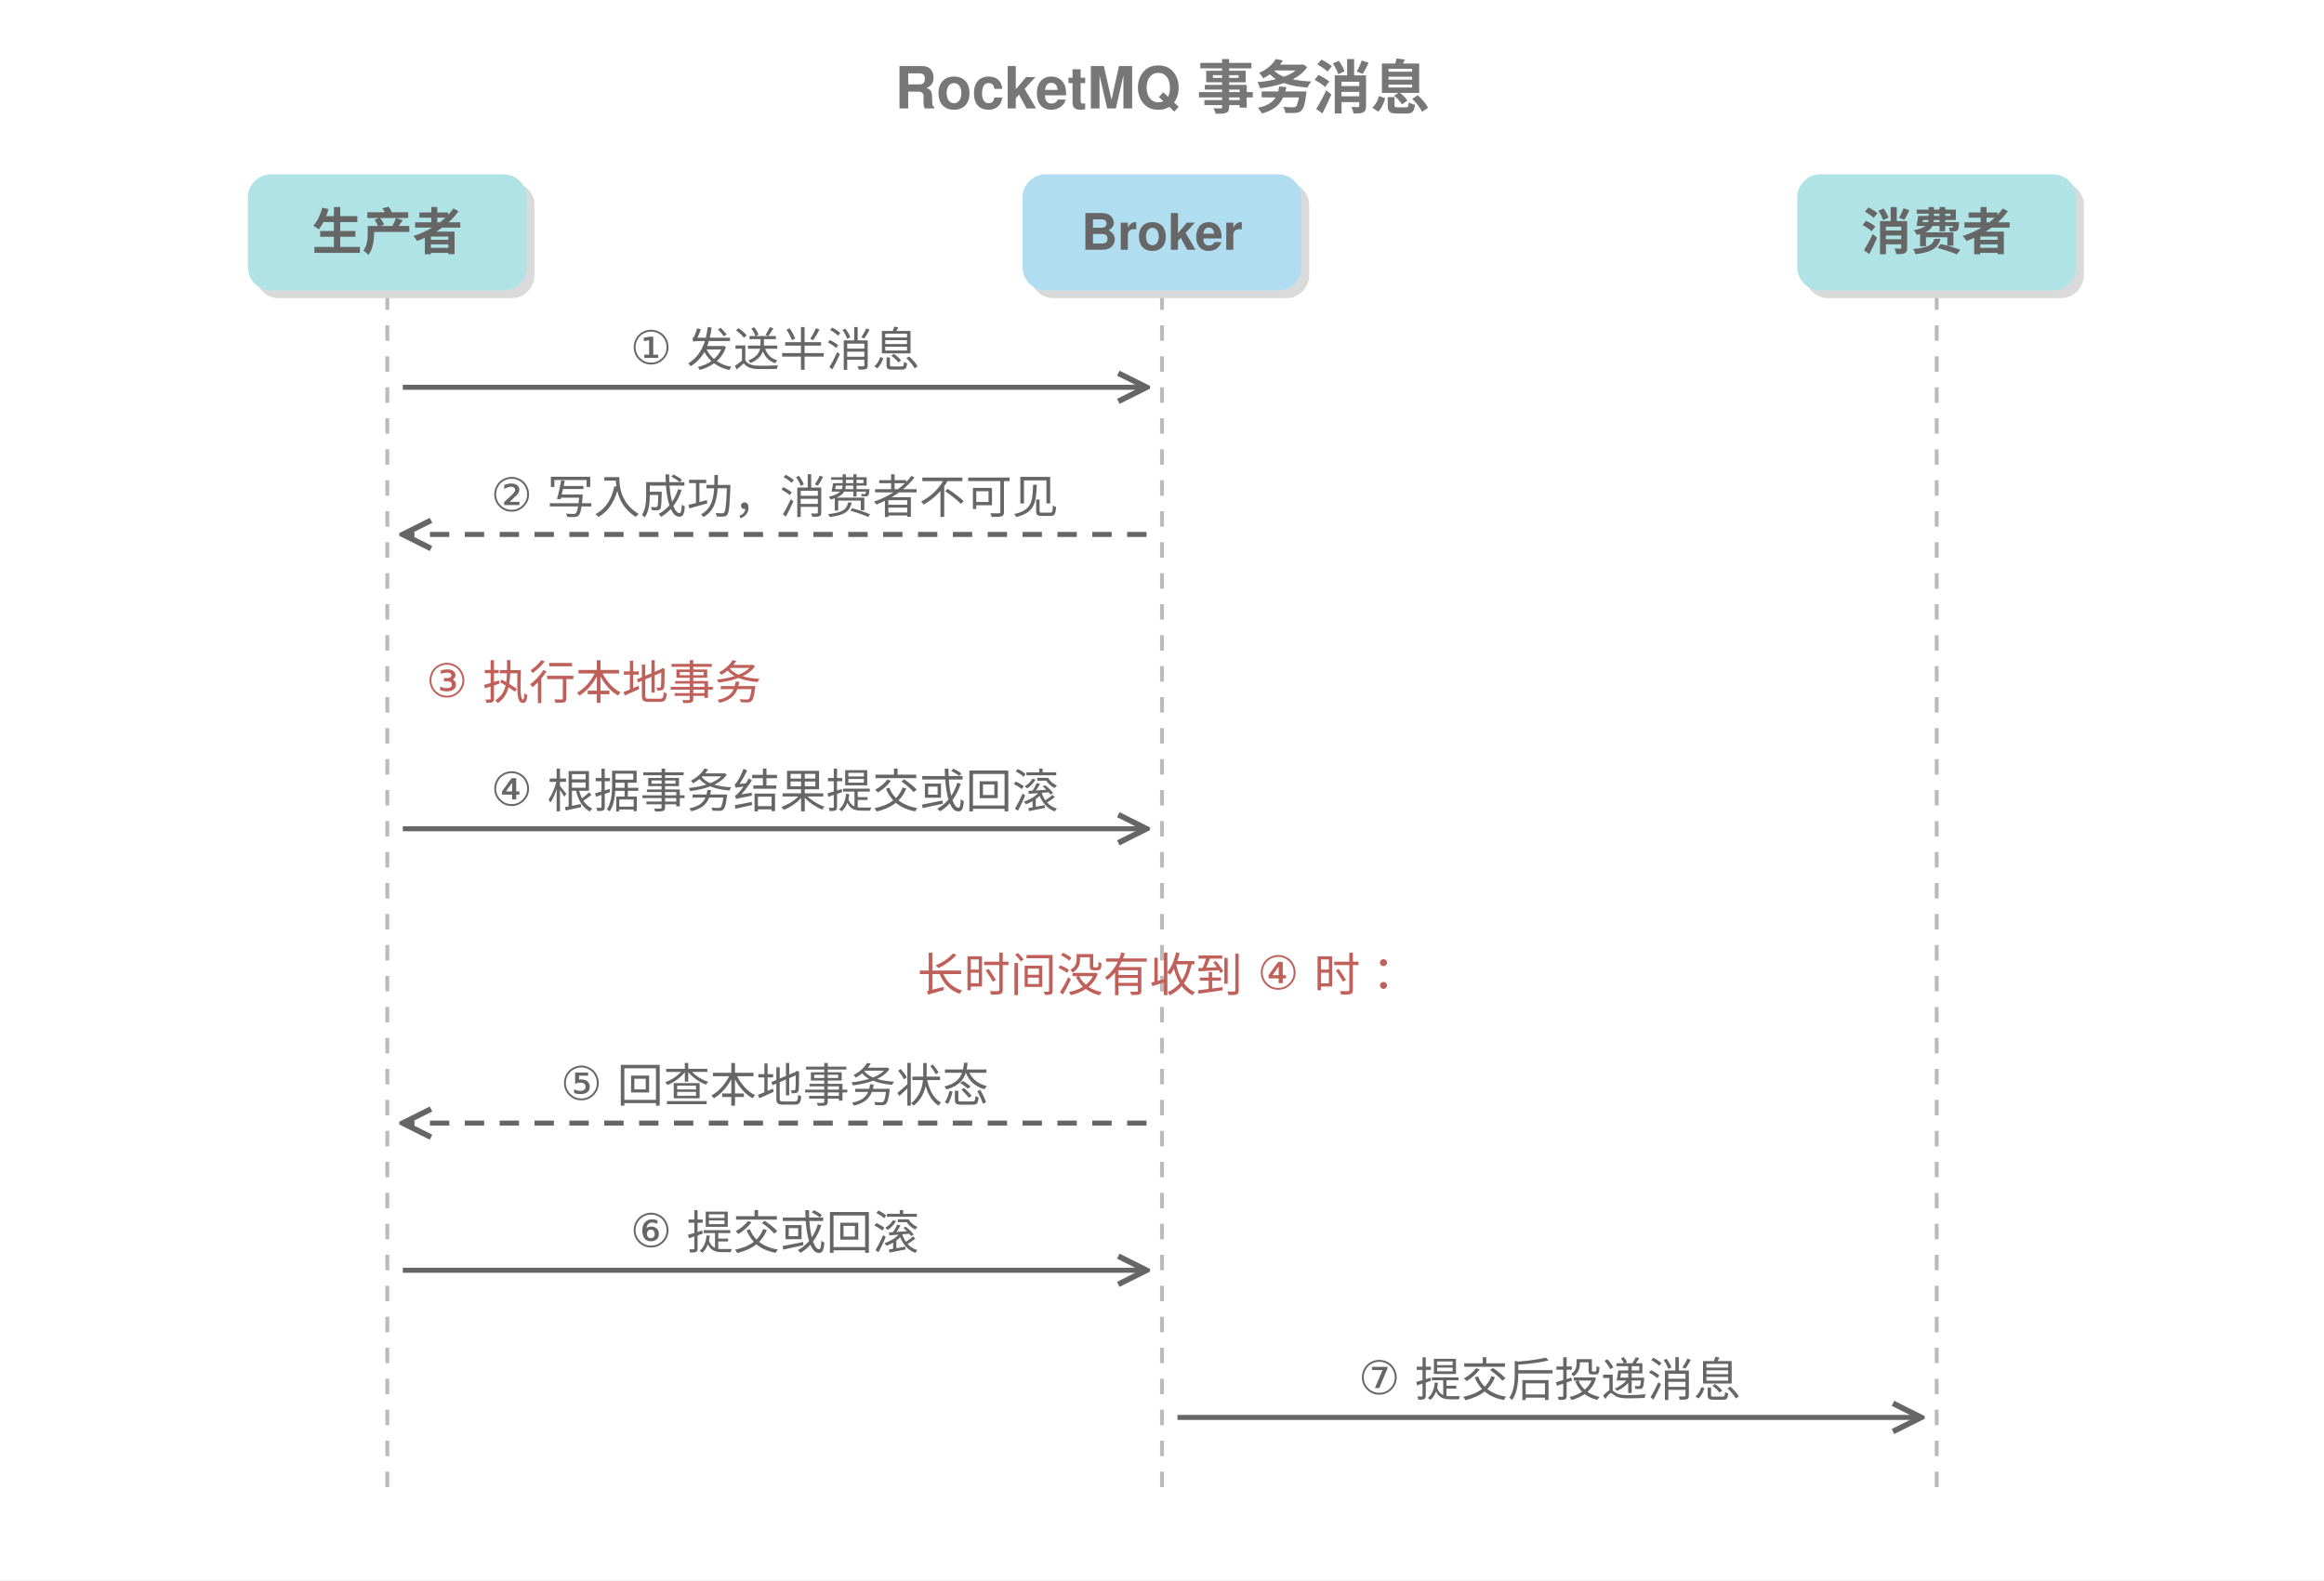
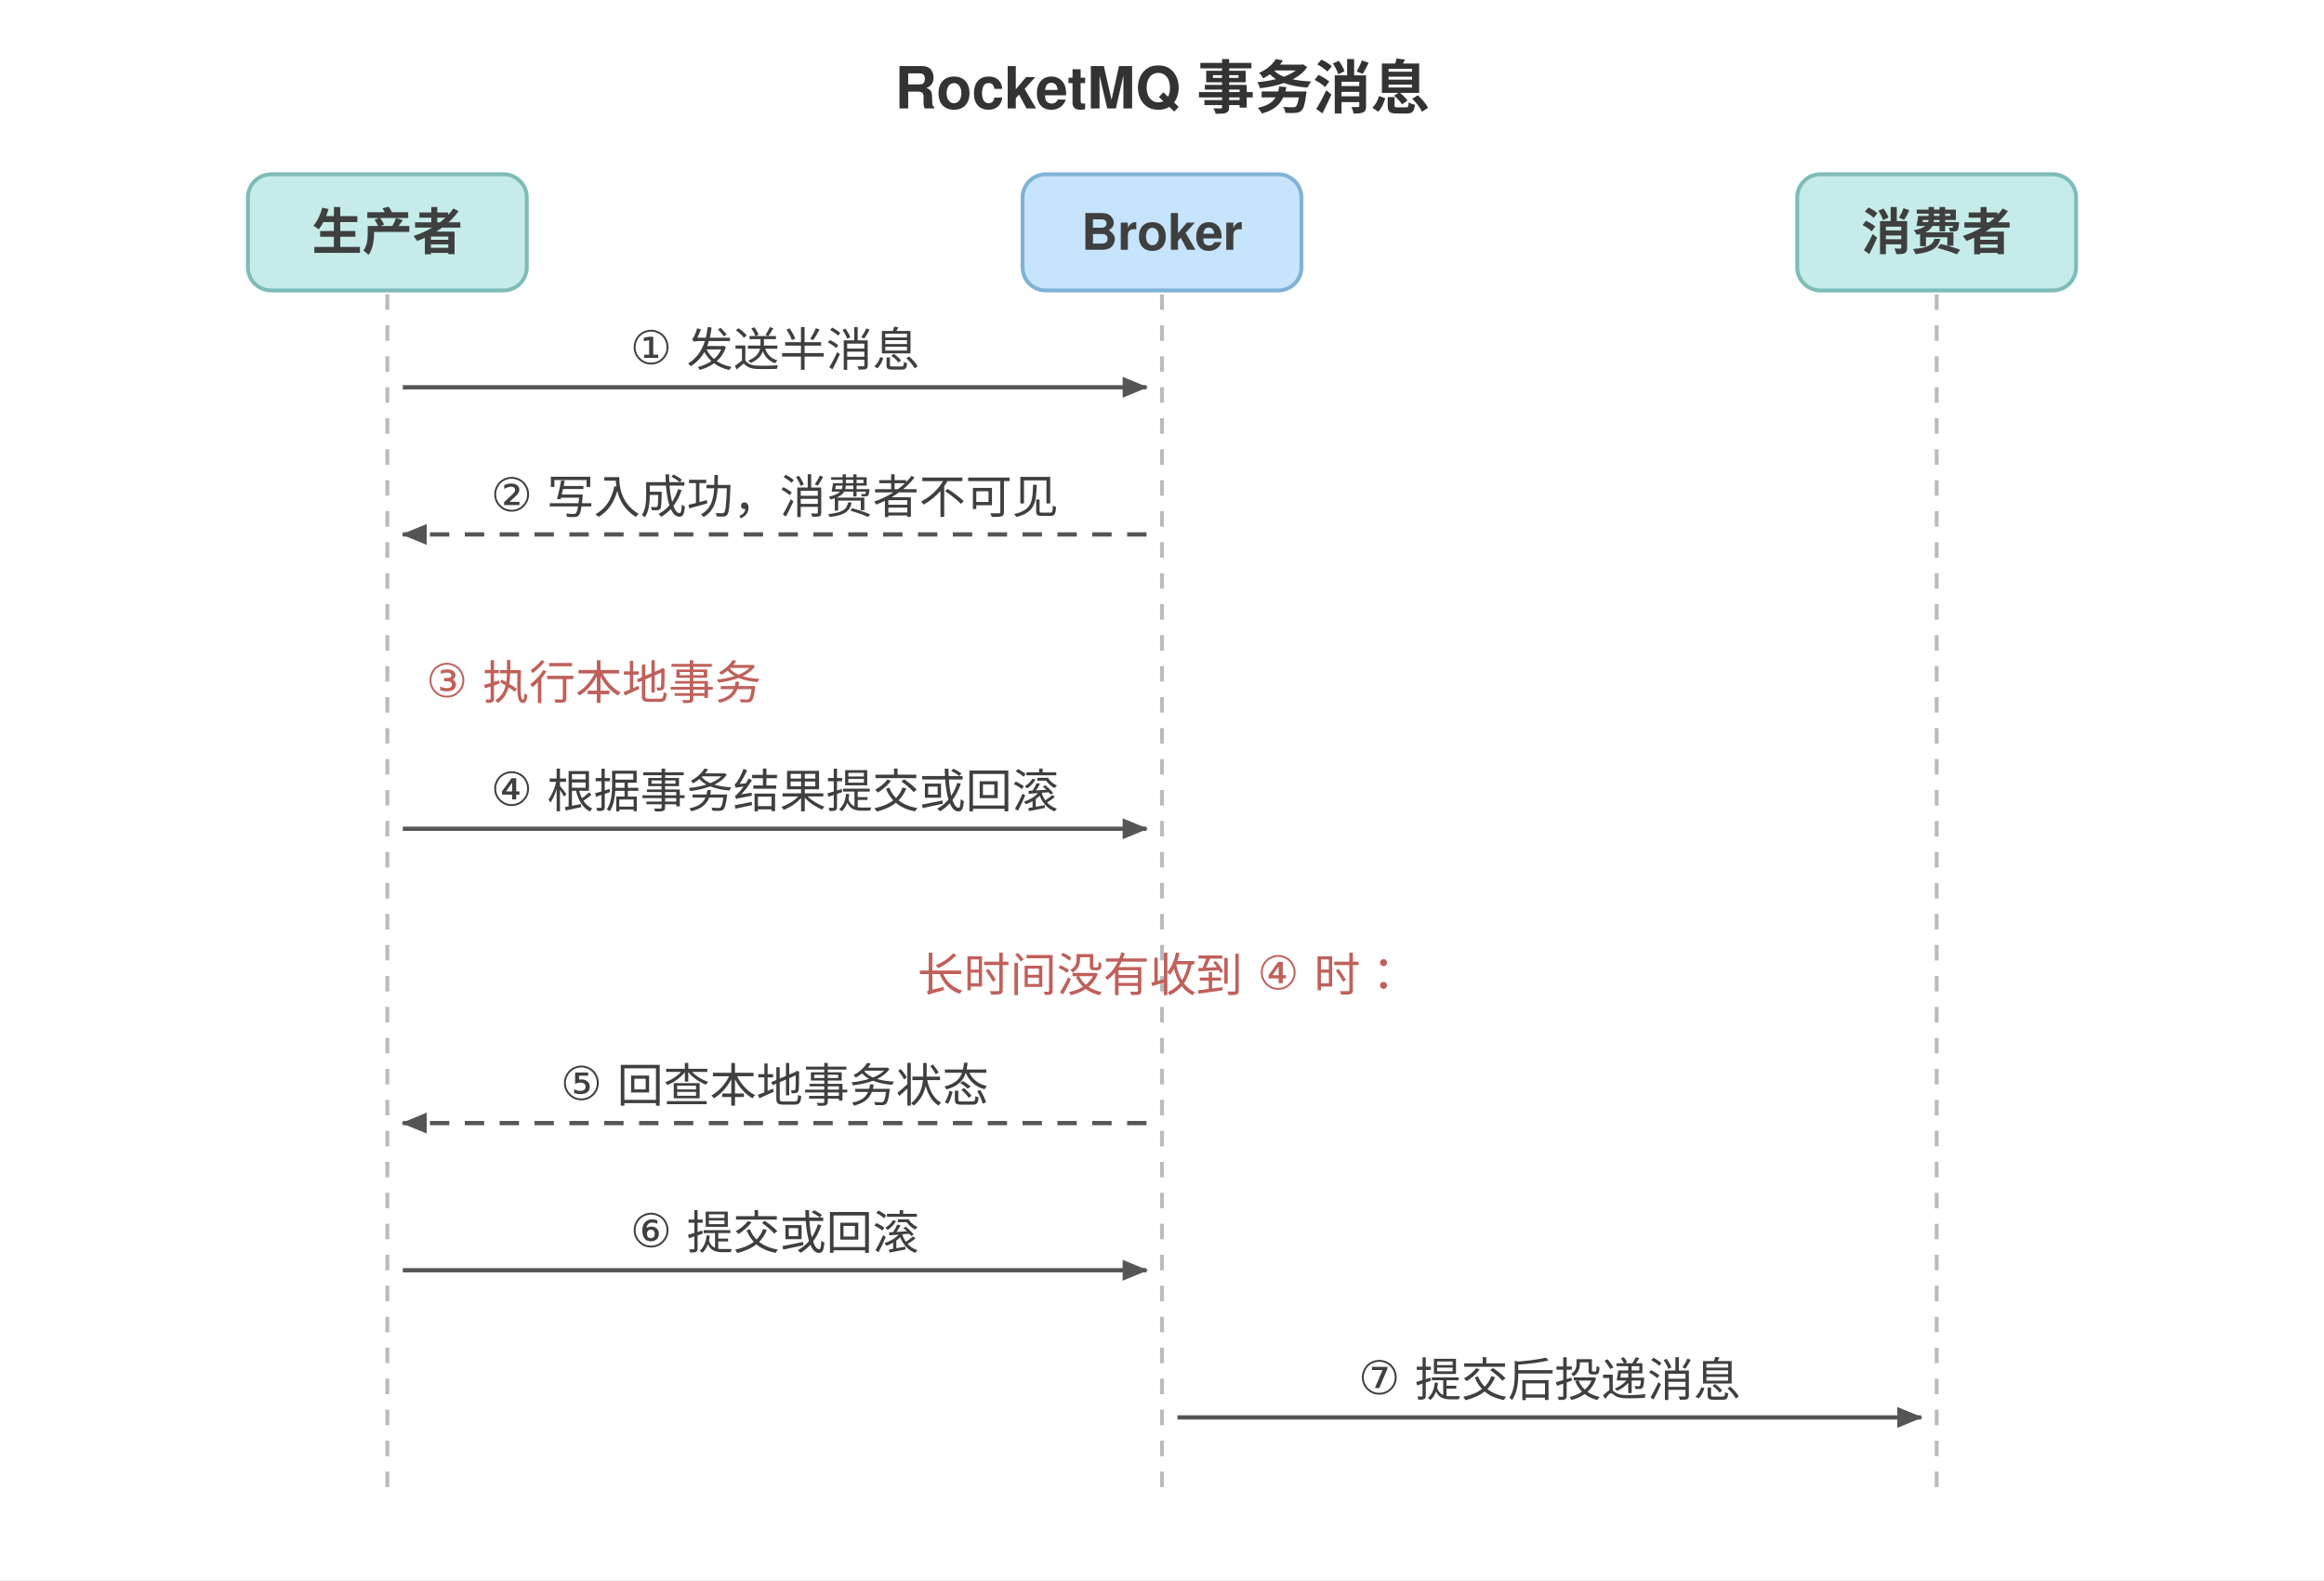
<svg xmlns="http://www.w3.org/2000/svg" width="600" height="408" viewBox="0 0 600 408">
  <style>
-     text { font-family: "PingFang SC", "Microsoft YaHei", Helvetica, Arial, sans-serif; fill: #666; font-size: 13px; }
+     text { font-family: "PingFang SC", "Microsoft YaHei", Helvetica, Arial, sans-serif; fill: #3F3F3F; font-size: 13px; }
    .head { font-weight: bold; text-anchor: middle; }
    .msg { text-anchor: middle; font-size: 12px; }
    .note { font-size: 12px; fill: #C0605A; }
    .ok { fill: #6A9F68; }
-     .title { font-weight: bold; font-size: 15px; fill: #777; text-anchor: middle; }
+     .title { font-weight: bold; font-size: 15px; fill: #333; text-anchor: middle; }
    .life { stroke: #BBB; stroke-width: 1; stroke-dasharray: 4 4; }
-     .arrow { stroke: #666; stroke-width: 1.3; fill: none; marker-end: url(#a); }
+     .arrow { stroke: #555; stroke-width: 1.1; fill: none; marker-end: url(#a); }
    .reply { stroke-dasharray: 5 4; }
    .lost { stroke: #C0605A; marker-end: url(#x); }
    .shadow { fill: #DADADA; }
  </style>
  <defs>
    <marker id="a" viewBox="0 0 10 10" refX="9" refY="5" markerWidth="7" markerHeight="7" orient="auto">
-       <path d="M1,1 L9,5 L1,9" fill="none" stroke="#666" stroke-width="1.6" />
+       <path d="M1,1.5 L9.5,5 L1,8.5 z" fill="#555" />
    </marker>
    <marker id="x" viewBox="0 0 10 10" refX="9" refY="5" markerWidth="7" markerHeight="7" orient="auto">
-       <path d="M1,1 L9,5 L1,9" fill="none" stroke="#C0605A" stroke-width="1.6" />
+       <path d="M1,1.5 L9.5,5 L1,8.5 z" fill="#C0605A" />
    </marker>
  </defs>
  <rect width="100%" height="100%" fill="#FFFFFF" />
  <text x="300" y="28" class="title">RocketMQ 事务消息</text>
  <line x1="100" y1="76" x2="100" y2="388" class="life" />
  <line x1="300" y1="76" x2="300" y2="388" class="life" />
  <line x1="500" y1="76" x2="500" y2="388" class="life" />
-   <rect x="66" y="47" width="72" height="30" rx="6" class="shadow" />
-   <rect x="64" y="45" width="72" height="30" rx="6" fill="#B0E3E6" />
+   <rect x="64" y="45" width="72" height="30" rx="6" fill="#C6ECE9" stroke="#7DBCB7" />
  <text x="100" y="64.5" class="head">生产者</text>
-   <rect x="266" y="47" width="72" height="30" rx="6" class="shadow" />
-   <rect x="264" y="45" width="72" height="30" rx="6" fill="#B1DDF0" />
+   <rect x="264" y="45" width="72" height="30" rx="6" fill="#C6E4FB" stroke="#7FB2D6" />
  <text x="300" y="64.5" class="head">Broker</text>
-   <rect x="466" y="47" width="72" height="30" rx="6" class="shadow" />
-   <rect x="464" y="45" width="72" height="30" rx="6" fill="#B0E3E6" />
+   <rect x="464" y="45" width="72" height="30" rx="6" fill="#C6ECE9" stroke="#7DBCB7" />
  <text x="500" y="64.5" class="head">消费者</text>
  <line x1="104" y1="100" x2="296" y2="100" class="arrow" />
  <text x="200" y="94" class="msg">① 发送半消息</text>
  <line x1="296" y1="138" x2="104" y2="138" class="arrow reply" />
  <text x="200" y="132" class="msg">② 写入成功，消费者不可见</text>
  <text x="110" y="180" class="note" text-anchor="start">③ 执行本地事务</text>
  <line x1="104" y1="214" x2="296" y2="214" class="arrow" />
  <text x="200" y="208" class="msg">④ 根据事务结果提交或回滚</text>
  <text x="300" y="256" class="note" text-anchor="middle">长时间没有收到 ④ 时：</text>
  <line x1="296" y1="290" x2="104" y2="290" class="arrow reply" />
  <text x="200" y="284" class="msg">⑤ 回查本地事务状态</text>
  <line x1="104" y1="328" x2="296" y2="328" class="arrow" />
  <text x="200" y="322" class="msg">⑥ 提交或回滚</text>
  <line x1="304" y1="366" x2="496" y2="366" class="arrow" />
  <text x="400" y="360" class="msg">⑦ 提交后投递消息</text>
</svg>
